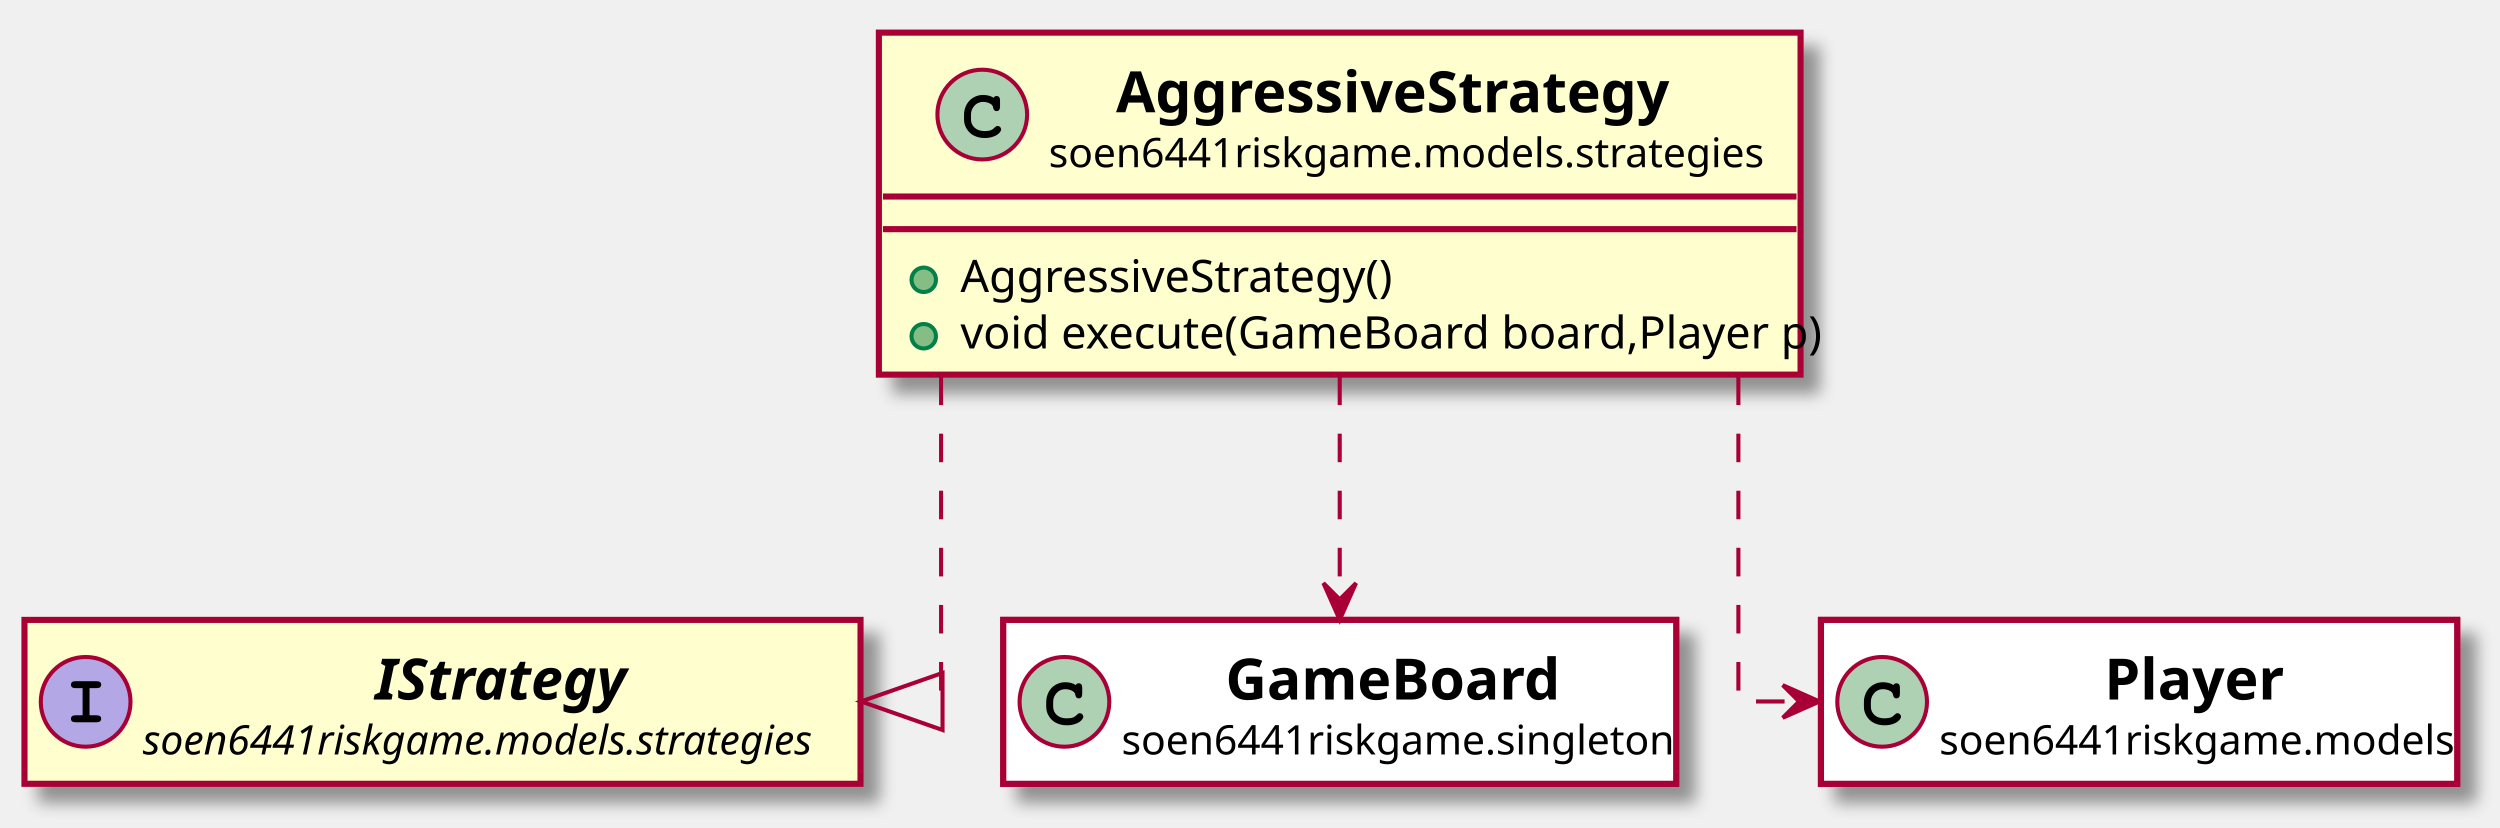
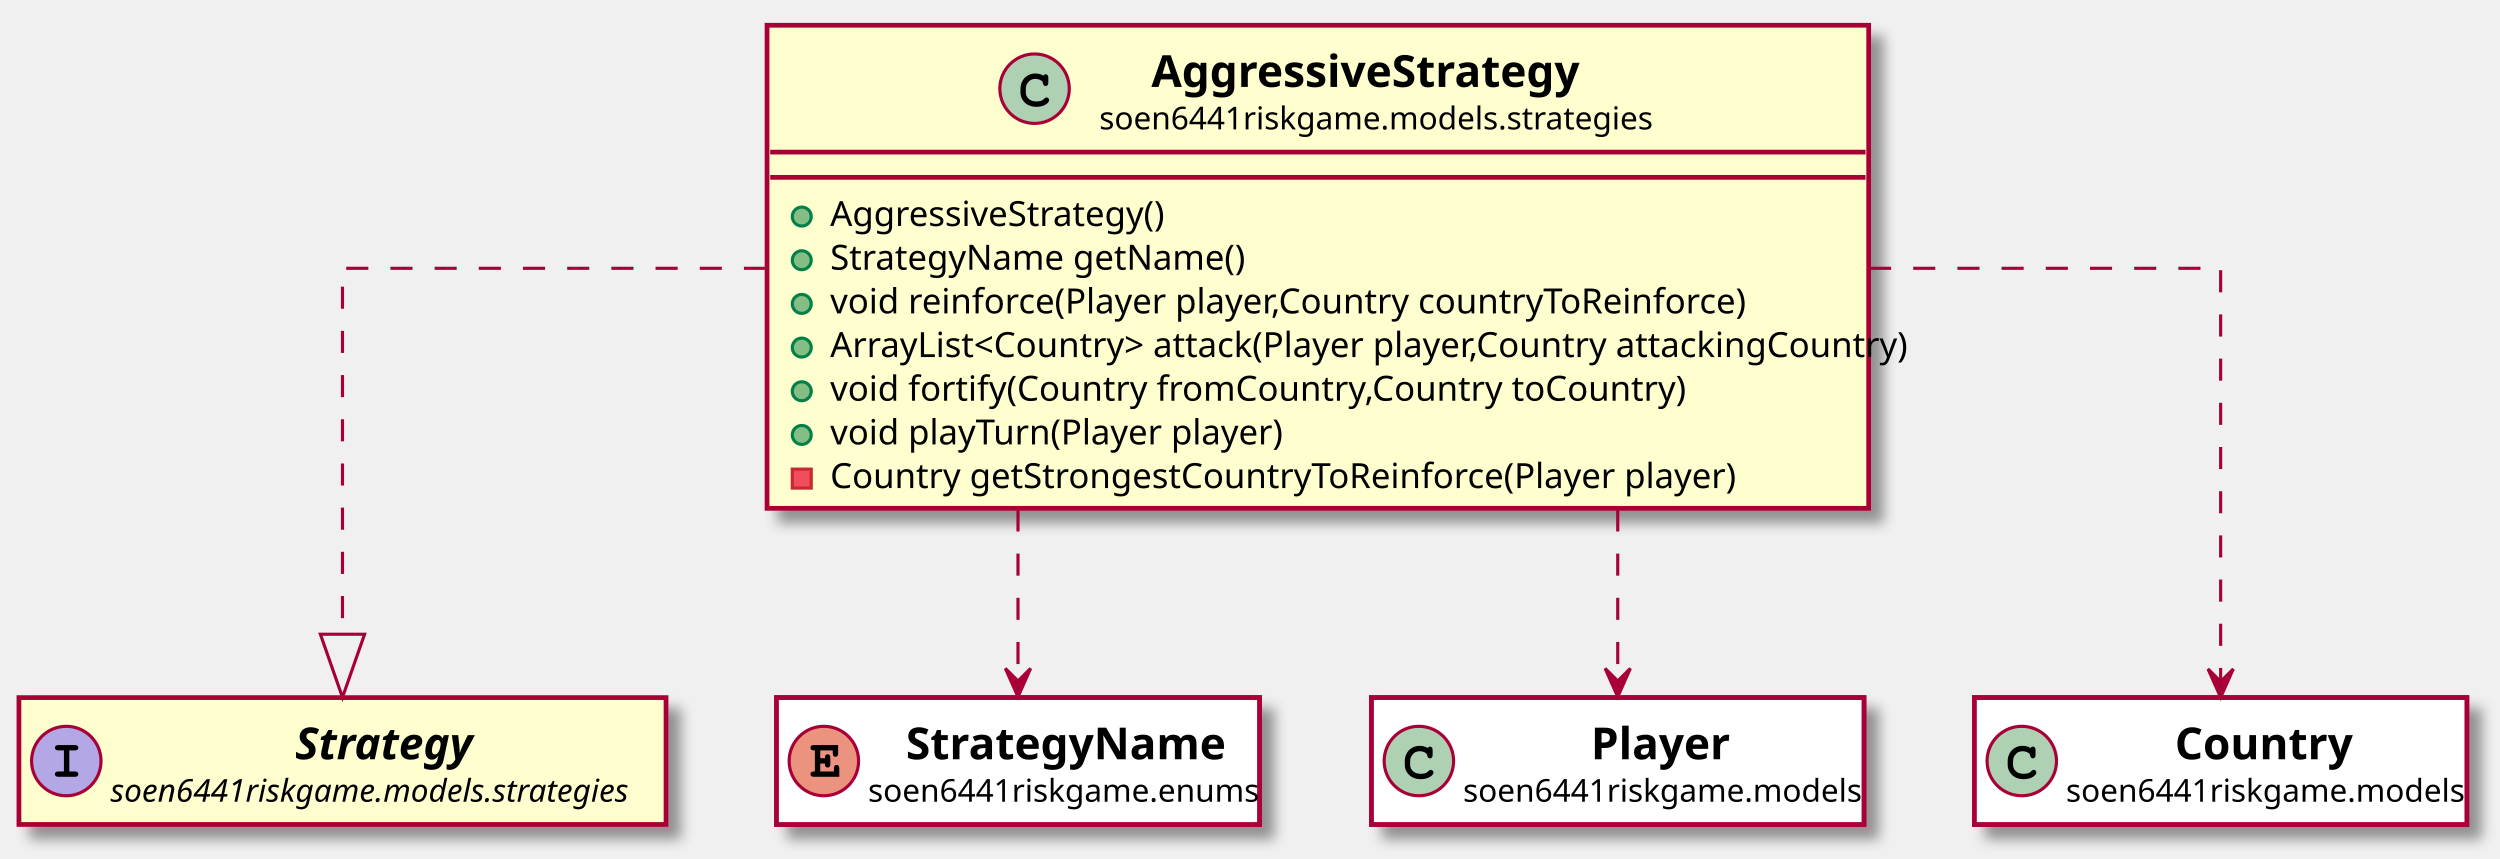
- <svg xmlns="http://www.w3.org/2000/svg" xmlns:xlink="http://www.w3.org/1999/xlink" contentScriptType="application/ecmascript" contentStyleType="text/css" height="203px" preserveAspectRatio="none" style="width:613px;height:203px;" version="1.1" viewBox="0 0 613 203" width="613px" zoomAndPan="magnify">
+ <svg xmlns="http://www.w3.org/2000/svg" xmlns:xlink="http://www.w3.org/1999/xlink" contentScriptType="application/ecmascript" contentStyleType="text/css" height="272px" preserveAspectRatio="none" style="width:792px;height:272px;" version="1.1" viewBox="0 0 792 272" width="792px" zoomAndPan="magnify">
  <defs>
-     <filter height="300%" id="f1daegef0yk2sp" width="300%" x="-1" y="-1">
+     <filter height="300%" id="f3uh6hxmbw3d5" width="300%" x="-1" y="-1">
      <feGaussianBlur result="blurOut" stdDeviation="2.0" />
      <feColorMatrix in="blurOut" result="blurOut2" type="matrix" values="0 0 0 0 0 0 0 0 0 0 0 0 0 0 0 0 0 0 .4 0" />
      <feOffset dx="4.0" dy="4.0" in="blurOut2" result="blurOut3" />
      <feBlend in="SourceGraphic" in2="blurOut3" mode="normal" />
    </filter>
  </defs>
  <g>
    <a target="_parent" xlink:actuate="onRequest" xlink:href="../../../soen6441riskgame/models/strategies/AggressiveStrategy.html" xlink:show="new" xlink:title="soen6441riskgame.models.strategies.AggressiveStrategy" xlink:type="simple">
-       <rect fill="#FEFECE" filter="url(#f1daegef0yk2sp)" height="83.859" id="soen6441riskgame.models.strategies.AggressiveStrategy" style="stroke: #A80036; stroke-width: 1.5;" width="226" x="215.5" y="8" />
-       <ellipse cx="240.85" cy="28.094" fill="#ADD1B2" rx="11" ry="11" style="stroke: #A80036; stroke-width: 1.0;" />
-       <path d="M243.616,23.969 Q243.772,23.75 243.959,23.641 Q244.147,23.531 244.366,23.531 Q244.741,23.531 244.975,23.789 Q245.209,24.047 245.209,24.656 L245.209,26.109 Q245.209,26.719 244.975,26.984 Q244.741,27.25 244.366,27.25 Q244.022,27.25 243.819,27.047 Q243.616,26.859 243.506,26.344 Q243.459,25.984 243.272,25.797 Q242.944,25.422 242.334,25.203 Q241.725,24.984 241.1,24.984 Q240.334,24.984 239.702,25.312 Q239.069,25.641 238.577,26.391 Q238.084,27.141 238.084,28.172 L238.084,29.266 Q238.084,30.5 238.975,31.32 Q239.866,32.141 241.459,32.141 Q242.397,32.141 243.053,31.891 Q243.444,31.734 243.866,31.297 Q244.131,31.031 244.28,30.953 Q244.428,30.875 244.631,30.875 Q244.959,30.875 245.217,31.133 Q245.475,31.391 245.475,31.734 Q245.475,32.078 245.131,32.484 Q244.631,33.062 243.834,33.391 Q242.756,33.844 241.459,33.844 Q239.944,33.844 238.741,33.219 Q237.756,32.719 237.069,31.648 Q236.381,30.578 236.381,29.297 L236.381,28.141 Q236.381,26.812 236.998,25.664 Q237.616,24.516 238.709,23.898 Q239.803,23.281 241.037,23.281 Q241.772,23.281 242.42,23.445 Q243.069,23.609 243.616,23.969 Z " />
-       <text fill="#000000" font-family="sans-serif" font-size="14" font-weight="bold" lengthAdjust="spacingAndGlyphs" textLength="138" x="273.65" y="27.533">AggressiveStrategy</text>
-       <text fill="#000000" font-family="sans-serif" font-size="10" lengthAdjust="spacingAndGlyphs" textLength="171" x="257.15" y="40.99">soen6441riskgame.models.strategies</text>
-       <line style="stroke: #A80036; stroke-width: 1.5;" x1="216.5" x2="440.5" y1="48.188" y2="48.188" />
-       <line style="stroke: #A80036; stroke-width: 1.5;" x1="216.5" x2="440.5" y1="56.188" y2="56.188" />
-       <ellipse cx="226.5" cy="68.606" fill="#84BE84" rx="3" ry="3" style="stroke: #038048; stroke-width: 1.0;" />
-       <text fill="#000000" font-family="sans-serif" font-size="11" lengthAdjust="spacingAndGlyphs" textLength="105" x="235.5" y="71.606">AggressiveStrategy()</text>
-       <ellipse cx="226.5" cy="82.441" fill="#84BE84" rx="3" ry="3" style="stroke: #038048; stroke-width: 1.0;" />
-       <text fill="#000000" font-family="sans-serif" font-size="11" lengthAdjust="spacingAndGlyphs" textLength="200" x="235.5" y="85.442">void execute(GameBoard board,Player p)</text>
+       <rect fill="#FEFECE" filter="url(#f3uh6hxmbw3d5)" height="153.039" id="soen6441riskgame.models.strategies.AggressiveStrategy" style="stroke: #A80036; stroke-width: 1.5;" width="349" x="243" y="8" />
+       <ellipse cx="327.75" cy="28.094" fill="#ADD1B2" rx="11" ry="11" style="stroke: #A80036; stroke-width: 1.0;" />
+       <path d="M330.516,23.969 Q330.672,23.75 330.859,23.641 Q331.047,23.531 331.266,23.531 Q331.641,23.531 331.875,23.789 Q332.109,24.047 332.109,24.656 L332.109,26.109 Q332.109,26.719 331.875,26.984 Q331.641,27.25 331.266,27.25 Q330.922,27.25 330.719,27.047 Q330.516,26.859 330.406,26.344 Q330.359,25.984 330.172,25.797 Q329.844,25.422 329.234,25.203 Q328.625,24.984 328,24.984 Q327.234,24.984 326.602,25.312 Q325.969,25.641 325.477,26.391 Q324.984,27.141 324.984,28.172 L324.984,29.266 Q324.984,30.5 325.875,31.32 Q326.766,32.141 328.359,32.141 Q329.297,32.141 329.953,31.891 Q330.344,31.734 330.766,31.297 Q331.031,31.031 331.18,30.953 Q331.328,30.875 331.531,30.875 Q331.859,30.875 332.117,31.133 Q332.375,31.391 332.375,31.734 Q332.375,32.078 332.031,32.484 Q331.531,33.062 330.734,33.391 Q329.656,33.844 328.359,33.844 Q326.844,33.844 325.641,33.219 Q324.656,32.719 323.969,31.648 Q323.281,30.578 323.281,29.297 L323.281,28.141 Q323.281,26.812 323.898,25.664 Q324.516,24.516 325.609,23.898 Q326.703,23.281 327.938,23.281 Q328.672,23.281 329.32,23.445 Q329.969,23.609 330.516,23.969 Z " />
+       <text fill="#000000" font-family="sans-serif" font-size="14" font-weight="bold" lengthAdjust="spacingAndGlyphs" textLength="138" x="364.75" y="27.533">AggressiveStrategy</text>
+       <text fill="#000000" font-family="sans-serif" font-size="10" lengthAdjust="spacingAndGlyphs" textLength="171" x="348.25" y="40.99">soen6441riskgame.models.strategies</text>
+       <line style="stroke: #A80036; stroke-width: 1.5;" x1="244" x2="591" y1="48.188" y2="48.188" />
+       <line style="stroke: #A80036; stroke-width: 1.5;" x1="244" x2="591" y1="56.188" y2="56.188" />
+       <ellipse cx="254" cy="68.606" fill="#84BE84" rx="3" ry="3" style="stroke: #038048; stroke-width: 1.0;" />
+       <text fill="#000000" font-family="sans-serif" font-size="11" lengthAdjust="spacingAndGlyphs" textLength="105" x="263" y="71.606">AggressiveStrategy()</text>
+       <ellipse cx="254" cy="82.441" fill="#84BE84" rx="3" ry="3" style="stroke: #038048; stroke-width: 1.0;" />
+       <text fill="#000000" font-family="sans-serif" font-size="11" lengthAdjust="spacingAndGlyphs" textLength="121" x="263" y="85.442">StrategyName getName()</text>
+       <ellipse cx="254" cy="96.277" fill="#84BE84" rx="3" ry="3" style="stroke: #038048; stroke-width: 1.0;" />
+       <text fill="#000000" font-family="sans-serif" font-size="11" lengthAdjust="spacingAndGlyphs" textLength="278" x="263" y="99.278">void reinforce(Player player,Country countryToReinforce)</text>
+       <ellipse cx="254" cy="110.113" fill="#84BE84" rx="3" ry="3" style="stroke: #038048; stroke-width: 1.0;" />
+       <text fill="#000000" font-family="sans-serif" font-size="11" lengthAdjust="spacingAndGlyphs" textLength="323" x="263" y="113.114">ArrayList&lt;Country&gt; attack(Player player,Country attackingCountry)</text>
+       <ellipse cx="254" cy="123.949" fill="#84BE84" rx="3" ry="3" style="stroke: #038048; stroke-width: 1.0;" />
+       <text fill="#000000" font-family="sans-serif" font-size="11" lengthAdjust="spacingAndGlyphs" textLength="252" x="263" y="126.95">void fortify(Country fromCountry,Country toCountry)</text>
+       <ellipse cx="254" cy="137.785" fill="#84BE84" rx="3" ry="3" style="stroke: #038048; stroke-width: 1.0;" />
+       <text fill="#000000" font-family="sans-serif" font-size="11" lengthAdjust="spacingAndGlyphs" textLength="136" x="263" y="140.786">void playTurn(Player player)</text>
+       <rect fill="#F24D5C" height="6" style="stroke: #C82930; stroke-width: 1.0;" width="6" x="251" y="148.621" />
+       <text fill="#000000" font-family="sans-serif" font-size="11" lengthAdjust="spacingAndGlyphs" textLength="271" x="263" y="154.622">Country getStrongestCountryToReinforce(Player player)</text>
    </a>
-     <a target="_parent" xlink:actuate="onRequest" xlink:href="../../../soen6441riskgame/models/strategies/IStrategy.html" xlink:show="new" xlink:title="soen6441riskgame.models.strategies.IStrategy" xlink:type="simple">
-       <rect fill="#FEFECE" filter="url(#f1daegef0yk2sp)" height="40.188" id="soen6441riskgame.models.strategies.IStrategy" style="stroke: #A80036; stroke-width: 1.5;" width="205" x="6" y="152" />
-       <ellipse cx="21" cy="172.094" fill="#B4A7E5" rx="11" ry="11" style="stroke: #A80036; stroke-width: 1.0;" />
-       <path d="M21.953,168.734 L21.953,175.391 L23.672,175.391 Q24.281,175.391 24.547,175.625 Q24.812,175.859 24.812,176.25 Q24.812,176.625 24.547,176.859 Q24.281,177.094 23.672,177.094 L18.531,177.094 Q17.922,177.094 17.656,176.859 Q17.391,176.625 17.391,176.234 Q17.391,175.859 17.656,175.625 Q17.922,175.391 18.531,175.391 L20.25,175.391 L20.25,168.734 L18.531,168.734 Q17.922,168.734 17.656,168.5 Q17.391,168.266 17.391,167.875 Q17.391,167.5 17.656,167.266 Q17.922,167.031 18.531,167.031 L23.672,167.031 Q24.281,167.031 24.547,167.266 Q24.812,167.5 24.812,167.875 Q24.812,168.266 24.547,168.5 Q24.281,168.734 23.672,168.734 L21.953,168.734 Z " />
-       <text fill="#000000" font-family="sans-serif" font-size="14" font-style="italic" font-weight="bold" lengthAdjust="spacingAndGlyphs" textLength="59" x="92" y="171.533">IStrategy</text>
-       <text fill="#000000" font-family="sans-serif" font-size="10" font-style="italic" lengthAdjust="spacingAndGlyphs" textLength="173" x="35" y="184.99">soen6441riskgame.models.strategies</text>
+     <a target="_parent" xlink:actuate="onRequest" xlink:href="../../../soen6441riskgame/models/strategies/Strategy.html" xlink:show="new" xlink:title="soen6441riskgame.models.strategies.Strategy" xlink:type="simple">
+       <rect fill="#FEFECE" filter="url(#f3uh6hxmbw3d5)" height="40.188" id="soen6441riskgame.models.strategies.Strategy" style="stroke: #A80036; stroke-width: 1.5;" width="205" x="6" y="221" />
+       <ellipse cx="21" cy="241.094" fill="#B4A7E5" rx="11" ry="11" style="stroke: #A80036; stroke-width: 1.0;" />
+       <path d="M21.953,237.734 L21.953,244.391 L23.672,244.391 Q24.281,244.391 24.547,244.625 Q24.812,244.859 24.812,245.25 Q24.812,245.625 24.547,245.859 Q24.281,246.094 23.672,246.094 L18.531,246.094 Q17.922,246.094 17.656,245.859 Q17.391,245.625 17.391,245.234 Q17.391,244.859 17.656,244.625 Q17.922,244.391 18.531,244.391 L20.25,244.391 L20.25,237.734 L18.531,237.734 Q17.922,237.734 17.656,237.5 Q17.391,237.266 17.391,236.875 Q17.391,236.5 17.656,236.266 Q17.922,236.031 18.531,236.031 L23.672,236.031 Q24.281,236.031 24.547,236.266 Q24.812,236.5 24.812,236.875 Q24.812,237.266 24.547,237.5 Q24.281,237.734 23.672,237.734 L21.953,237.734 Z " />
+       <text fill="#000000" font-family="sans-serif" font-size="14" font-style="italic" font-weight="bold" lengthAdjust="spacingAndGlyphs" textLength="56" x="93.5" y="240.533">Strategy</text>
+       <text fill="#000000" font-family="sans-serif" font-size="10" font-style="italic" lengthAdjust="spacingAndGlyphs" textLength="173" x="35" y="253.99">soen6441riskgame.models.strategies</text>
    </a>
-     <a target="_parent" xlink:actuate="onRequest" xlink:href="../../../soen6441riskgame/singleton/GameBoard.html" xlink:show="new" xlink:title="soen6441riskgame.singleton.GameBoard" xlink:type="simple">
-       <rect fill="#FFFFFF" filter="url(#f1daegef0yk2sp)" height="40.188" id="soen6441riskgame.singleton.GameBoard" style="stroke: #A80036; stroke-width: 1.5;" width="165" x="246" y="152" />
-       <rect fill="#FFFFFF" height="40.188" style="stroke: #A80036; stroke-width: 1.5;" width="165" x="246" y="152" />
-       <ellipse cx="261" cy="172.094" fill="#ADD1B2" rx="11" ry="11" style="stroke: #A80036; stroke-width: 1.0;" />
-       <path d="M263.766,167.969 Q263.922,167.75 264.109,167.641 Q264.297,167.531 264.516,167.531 Q264.891,167.531 265.125,167.789 Q265.359,168.047 265.359,168.656 L265.359,170.109 Q265.359,170.719 265.125,170.984 Q264.891,171.25 264.516,171.25 Q264.172,171.25 263.969,171.047 Q263.766,170.859 263.656,170.344 Q263.609,169.984 263.422,169.797 Q263.094,169.422 262.484,169.203 Q261.875,168.984 261.25,168.984 Q260.484,168.984 259.852,169.312 Q259.219,169.641 258.727,170.391 Q258.234,171.141 258.234,172.172 L258.234,173.266 Q258.234,174.5 259.125,175.32 Q260.016,176.141 261.609,176.141 Q262.547,176.141 263.203,175.891 Q263.594,175.734 264.016,175.297 Q264.281,175.031 264.43,174.953 Q264.578,174.875 264.781,174.875 Q265.109,174.875 265.367,175.133 Q265.625,175.391 265.625,175.734 Q265.625,176.078 265.281,176.484 Q264.781,177.062 263.984,177.391 Q262.906,177.844 261.609,177.844 Q260.094,177.844 258.891,177.219 Q257.906,176.719 257.219,175.648 Q256.531,174.578 256.531,173.297 L256.531,172.141 Q256.531,170.812 257.148,169.664 Q257.766,168.516 258.859,167.898 Q259.953,167.281 261.188,167.281 Q261.922,167.281 262.57,167.445 Q263.219,167.609 263.766,167.969 Z " />
-       <text fill="#000000" font-family="sans-serif" font-size="14" font-weight="bold" lengthAdjust="spacingAndGlyphs" textLength="82" x="300.5" y="171.533">GameBoard</text>
-       <text fill="#000000" font-family="sans-serif" font-size="10" lengthAdjust="spacingAndGlyphs" textLength="133" x="275" y="184.99">soen6441riskgame.singleton</text>
+     <a target="_parent" xlink:actuate="onRequest" xlink:href="../../../soen6441riskgame/enums/StrategyName.html" xlink:show="new" xlink:title="soen6441riskgame.enums.StrategyName" xlink:type="simple">
+       <rect fill="#FFFFFF" filter="url(#f3uh6hxmbw3d5)" height="40.188" id="soen6441riskgame.enums.StrategyName" style="stroke: #A80036; stroke-width: 1.5;" width="153" x="246" y="221" />
+       <rect fill="#FFFFFF" height="40.188" style="stroke: #A80036; stroke-width: 1.5;" width="153" x="246" y="221" />
+       <ellipse cx="261" cy="241.094" fill="#EB937F" rx="11" ry="11" style="stroke: #A80036; stroke-width: 1.0;" />
+       <path d="M259.859,241.891 L259.859,244.391 L264.188,244.391 L264.188,243.469 Q264.188,242.859 264.43,242.594 Q264.672,242.328 265.047,242.328 Q265.422,242.328 265.656,242.594 Q265.891,242.859 265.891,243.469 L265.891,246.094 L257.891,246.094 Q257.266,246.094 257.008,245.859 Q256.75,245.625 256.75,245.234 Q256.75,244.859 257.016,244.625 Q257.281,244.391 257.891,244.391 L258.156,244.391 L258.156,237.734 L257.891,237.734 Q257.266,237.734 257.008,237.5 Q256.75,237.266 256.75,236.875 Q256.75,236.5 257.008,236.266 Q257.266,236.031 257.891,236.031 L265.516,236.031 L265.516,238.625 Q265.516,239.234 265.289,239.492 Q265.062,239.75 264.672,239.75 Q264.297,239.75 264.062,239.492 Q263.828,239.234 263.828,238.625 L263.828,237.734 L259.859,237.734 L259.859,240.188 L261.344,240.188 Q261.344,239.531 261.469,239.344 Q261.734,238.938 262.203,238.938 Q262.578,238.938 262.812,239.195 Q263.047,239.453 263.047,240.062 L263.047,242.031 Q263.047,242.578 262.922,242.766 Q262.656,243.156 262.203,243.156 Q261.734,243.156 261.469,242.75 Q261.344,242.562 261.344,241.891 L259.859,241.891 Z " />
+       <text fill="#000000" font-family="sans-serif" font-size="14" font-weight="bold" lengthAdjust="spacingAndGlyphs" textLength="97" x="287" y="240.533">StrategyName</text>
+       <text fill="#000000" font-family="sans-serif" font-size="10" lengthAdjust="spacingAndGlyphs" textLength="121" x="275" y="253.99">soen6441riskgame.enums</text>
    </a>
    <a target="_parent" xlink:actuate="onRequest" xlink:href="../../../soen6441riskgame/models/Player.html" xlink:show="new" xlink:title="soen6441riskgame.models.Player" xlink:type="simple">
-       <rect fill="#FFFFFF" filter="url(#f1daegef0yk2sp)" height="40.188" id="soen6441riskgame.models.Player" style="stroke: #A80036; stroke-width: 1.5;" width="156" x="446.5" y="152" />
-       <rect fill="#FFFFFF" height="40.188" style="stroke: #A80036; stroke-width: 1.5;" width="156" x="446.5" y="152" />
-       <ellipse cx="461.5" cy="172.094" fill="#ADD1B2" rx="11" ry="11" style="stroke: #A80036; stroke-width: 1.0;" />
-       <path d="M464.266,167.969 Q464.422,167.75 464.609,167.641 Q464.797,167.531 465.016,167.531 Q465.391,167.531 465.625,167.789 Q465.859,168.047 465.859,168.656 L465.859,170.109 Q465.859,170.719 465.625,170.984 Q465.391,171.25 465.016,171.25 Q464.672,171.25 464.469,171.047 Q464.266,170.859 464.156,170.344 Q464.109,169.984 463.922,169.797 Q463.594,169.422 462.984,169.203 Q462.375,168.984 461.75,168.984 Q460.984,168.984 460.352,169.312 Q459.719,169.641 459.227,170.391 Q458.734,171.141 458.734,172.172 L458.734,173.266 Q458.734,174.5 459.625,175.32 Q460.516,176.141 462.109,176.141 Q463.047,176.141 463.703,175.891 Q464.094,175.734 464.516,175.297 Q464.781,175.031 464.93,174.953 Q465.078,174.875 465.281,174.875 Q465.609,174.875 465.867,175.133 Q466.125,175.391 466.125,175.734 Q466.125,176.078 465.781,176.484 Q465.281,177.062 464.484,177.391 Q463.406,177.844 462.109,177.844 Q460.594,177.844 459.391,177.219 Q458.406,176.719 457.719,175.648 Q457.031,174.578 457.031,173.297 L457.031,172.141 Q457.031,170.812 457.648,169.664 Q458.266,168.516 459.359,167.898 Q460.453,167.281 461.688,167.281 Q462.422,167.281 463.07,167.445 Q463.719,167.609 464.266,167.969 Z " />
-       <text fill="#000000" font-family="sans-serif" font-size="14" font-weight="bold" lengthAdjust="spacingAndGlyphs" textLength="43" x="516" y="171.533">Player</text>
-       <text fill="#000000" font-family="sans-serif" font-size="10" lengthAdjust="spacingAndGlyphs" textLength="124" x="475.5" y="184.99">soen6441riskgame.models</text>
+       <rect fill="#FFFFFF" filter="url(#f3uh6hxmbw3d5)" height="40.188" id="soen6441riskgame.models.Player" style="stroke: #A80036; stroke-width: 1.5;" width="156" x="434.5" y="221" />
+       <rect fill="#FFFFFF" height="40.188" style="stroke: #A80036; stroke-width: 1.5;" width="156" x="434.5" y="221" />
+       <ellipse cx="449.5" cy="241.094" fill="#ADD1B2" rx="11" ry="11" style="stroke: #A80036; stroke-width: 1.0;" />
+       <path d="M452.266,236.969 Q452.422,236.75 452.609,236.641 Q452.797,236.531 453.016,236.531 Q453.391,236.531 453.625,236.789 Q453.859,237.047 453.859,237.656 L453.859,239.109 Q453.859,239.719 453.625,239.984 Q453.391,240.25 453.016,240.25 Q452.672,240.25 452.469,240.047 Q452.266,239.859 452.156,239.344 Q452.109,238.984 451.922,238.797 Q451.594,238.422 450.984,238.203 Q450.375,237.984 449.75,237.984 Q448.984,237.984 448.352,238.312 Q447.719,238.641 447.227,239.391 Q446.734,240.141 446.734,241.172 L446.734,242.266 Q446.734,243.5 447.625,244.32 Q448.516,245.141 450.109,245.141 Q451.047,245.141 451.703,244.891 Q452.094,244.734 452.516,244.297 Q452.781,244.031 452.93,243.953 Q453.078,243.875 453.281,243.875 Q453.609,243.875 453.867,244.133 Q454.125,244.391 454.125,244.734 Q454.125,245.078 453.781,245.484 Q453.281,246.062 452.484,246.391 Q451.406,246.844 450.109,246.844 Q448.594,246.844 447.391,246.219 Q446.406,245.719 445.719,244.648 Q445.031,243.578 445.031,242.297 L445.031,241.141 Q445.031,239.812 445.648,238.664 Q446.266,237.516 447.359,236.898 Q448.453,236.281 449.688,236.281 Q450.422,236.281 451.07,236.445 Q451.719,236.609 452.266,236.969 Z " />
+       <text fill="#000000" font-family="sans-serif" font-size="14" font-weight="bold" lengthAdjust="spacingAndGlyphs" textLength="43" x="504" y="240.533">Player</text>
+       <text fill="#000000" font-family="sans-serif" font-size="10" lengthAdjust="spacingAndGlyphs" textLength="124" x="463.5" y="253.99">soen6441riskgame.models</text>
    </a>
-     <path d="M230.75,92.327 C230.75,127.564 230.75,172 230.75,172 C230.75,172 228.786,172 228.786,172 " fill="none" id="soen6441riskgame.models.strategies.AggressiveStrategy-soen6441riskgame.models.strategies.IStrategy" style="stroke: #A80036; stroke-width: 1.0; stroke-dasharray: 7.0,7.0;" />
-     <polygon fill="none" points="231.108,179,211.108,172,231.108,165,231.108,179" style="stroke: #A80036; stroke-width: 1.0;" />
-     <path d="M328.5,92.327 C328.5,92.327 328.5,146.973 328.5,146.973 " fill="none" id="soen6441riskgame.models.strategies.AggressiveStrategy-soen6441riskgame.singleton.GameBoard" style="stroke: #A80036; stroke-width: 1.0; stroke-dasharray: 7.0,7.0;" />
-     <polygon fill="#A80036" points="328.5,151.973,332.5,142.973,328.5,146.973,324.5,142.973,328.5,151.973" style="stroke: #A80036; stroke-width: 1.0;" />
-     <path d="M426.25,92.327 C426.25,127.564 426.25,172 426.25,172 C426.25,172 441.132,172 441.132,172 " fill="none" id="soen6441riskgame.models.strategies.AggressiveStrategy-soen6441riskgame.models.Player" style="stroke: #A80036; stroke-width: 1.0; stroke-dasharray: 7.0,7.0;" />
-     <polygon fill="#A80036" points="446.132,172,437.132,168,441.132,172,437.132,176,446.132,172" style="stroke: #A80036; stroke-width: 1.0;" />
+     <a target="_parent" xlink:actuate="onRequest" xlink:href="../../../soen6441riskgame/models/Country.html" xlink:show="new" xlink:title="soen6441riskgame.models.Country" xlink:type="simple">
+       <rect fill="#FFFFFF" filter="url(#f3uh6hxmbw3d5)" height="40.188" id="soen6441riskgame.models.Country" style="stroke: #A80036; stroke-width: 1.5;" width="156" x="625.5" y="221" />
+       <rect fill="#FFFFFF" height="40.188" style="stroke: #A80036; stroke-width: 1.5;" width="156" x="625.5" y="221" />
+       <ellipse cx="640.5" cy="241.094" fill="#ADD1B2" rx="11" ry="11" style="stroke: #A80036; stroke-width: 1.0;" />
+       <path d="M643.266,236.969 Q643.422,236.75 643.609,236.641 Q643.797,236.531 644.016,236.531 Q644.391,236.531 644.625,236.789 Q644.859,237.047 644.859,237.656 L644.859,239.109 Q644.859,239.719 644.625,239.984 Q644.391,240.25 644.016,240.25 Q643.672,240.25 643.469,240.047 Q643.266,239.859 643.156,239.344 Q643.109,238.984 642.922,238.797 Q642.594,238.422 641.984,238.203 Q641.375,237.984 640.75,237.984 Q639.984,237.984 639.352,238.312 Q638.719,238.641 638.227,239.391 Q637.734,240.141 637.734,241.172 L637.734,242.266 Q637.734,243.5 638.625,244.32 Q639.516,245.141 641.109,245.141 Q642.047,245.141 642.703,244.891 Q643.094,244.734 643.516,244.297 Q643.781,244.031 643.93,243.953 Q644.078,243.875 644.281,243.875 Q644.609,243.875 644.867,244.133 Q645.125,244.391 645.125,244.734 Q645.125,245.078 644.781,245.484 Q644.281,246.062 643.484,246.391 Q642.406,246.844 641.109,246.844 Q639.594,246.844 638.391,246.219 Q637.406,245.719 636.719,244.648 Q636.031,243.578 636.031,242.297 L636.031,241.141 Q636.031,239.812 636.648,238.664 Q637.266,237.516 638.359,236.898 Q639.453,236.281 640.688,236.281 Q641.422,236.281 642.07,236.445 Q642.719,236.609 643.266,236.969 Z " />
+       <text fill="#000000" font-family="sans-serif" font-size="14" font-weight="bold" lengthAdjust="spacingAndGlyphs" textLength="55" x="689" y="240.533">Country</text>
+       <text fill="#000000" font-family="sans-serif" font-size="10" lengthAdjust="spacingAndGlyphs" textLength="124" x="654.5" y="253.99">soen6441riskgame.models</text>
+     </a>
+     <path d="M242.684,85 C172.768,85 108.5,85 108.5,85 C108.5,85 108.5,200.925 108.5,200.925 " fill="none" id="soen6441riskgame.models.strategies.AggressiveStrategy-soen6441riskgame.models.strategies.Strategy" style="stroke: #A80036; stroke-width: 1.0; stroke-dasharray: 7.0,7.0;" />
+     <polygon fill="none" points="115.5,200.925,108.5,220.925,101.5,200.925,115.5,200.925" style="stroke: #A80036; stroke-width: 1.0;" />
+     <path d="M322.5,161.375 C322.5,161.375 322.5,215.753 322.5,215.753 " fill="none" id="soen6441riskgame.models.strategies.AggressiveStrategy-soen6441riskgame.enums.StrategyName" style="stroke: #A80036; stroke-width: 1.0; stroke-dasharray: 7.0,7.0;" />
+     <polygon fill="#A80036" points="322.5,220.753,326.5,211.753,322.5,215.753,318.5,211.753,322.5,220.753" style="stroke: #A80036; stroke-width: 1.0;" />
+     <path d="M512.5,161.375 C512.5,161.375 512.5,215.753 512.5,215.753 " fill="none" id="soen6441riskgame.models.strategies.AggressiveStrategy-soen6441riskgame.models.Player" style="stroke: #A80036; stroke-width: 1.0; stroke-dasharray: 7.0,7.0;" />
+     <polygon fill="#A80036" points="512.5,220.753,516.5,211.753,512.5,215.753,508.5,211.753,512.5,220.753" style="stroke: #A80036; stroke-width: 1.0;" />
+     <path d="M592.106,85 C651.651,85 703.5,85 703.5,85 C703.5,85 703.5,215.925 703.5,215.925 " fill="none" id="soen6441riskgame.models.strategies.AggressiveStrategy-soen6441riskgame.models.Country" style="stroke: #A80036; stroke-width: 1.0; stroke-dasharray: 7.0,7.0;" />
+     <polygon fill="#A80036" points="703.5,220.925,707.5,211.925,703.5,215.925,699.5,211.925,703.5,220.925" style="stroke: #A80036; stroke-width: 1.0;" />
  </g>
</svg>
